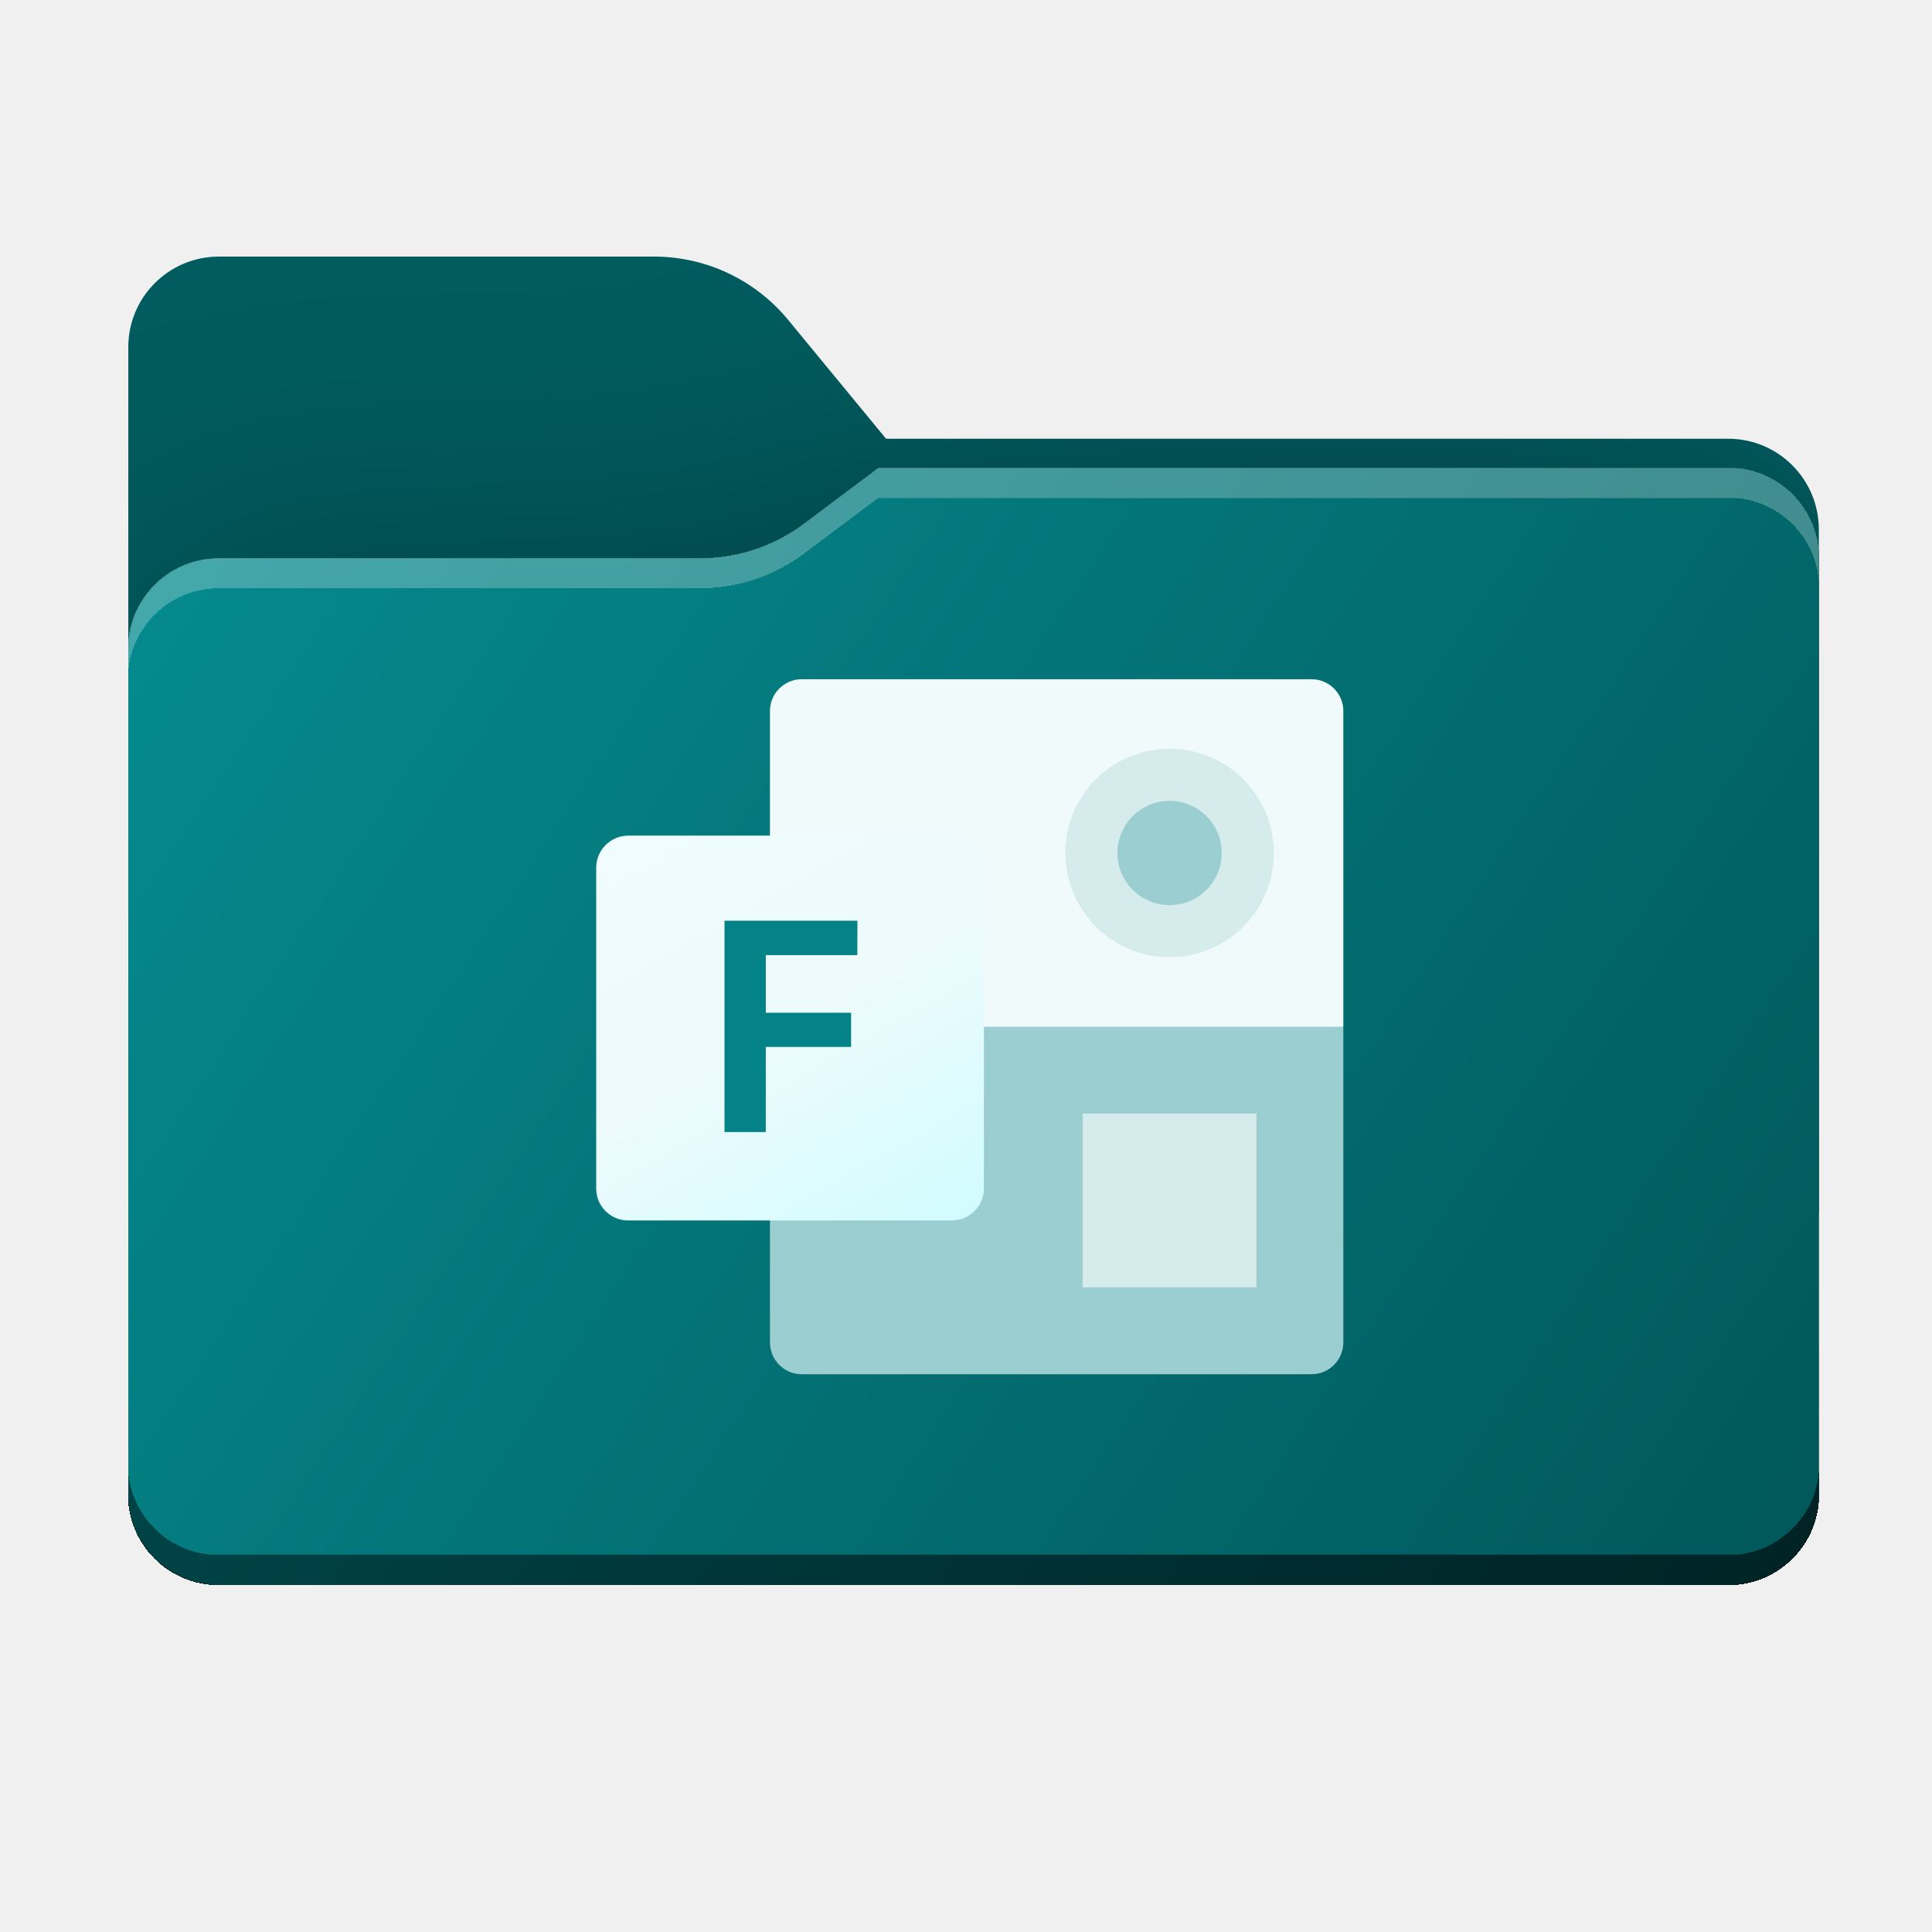
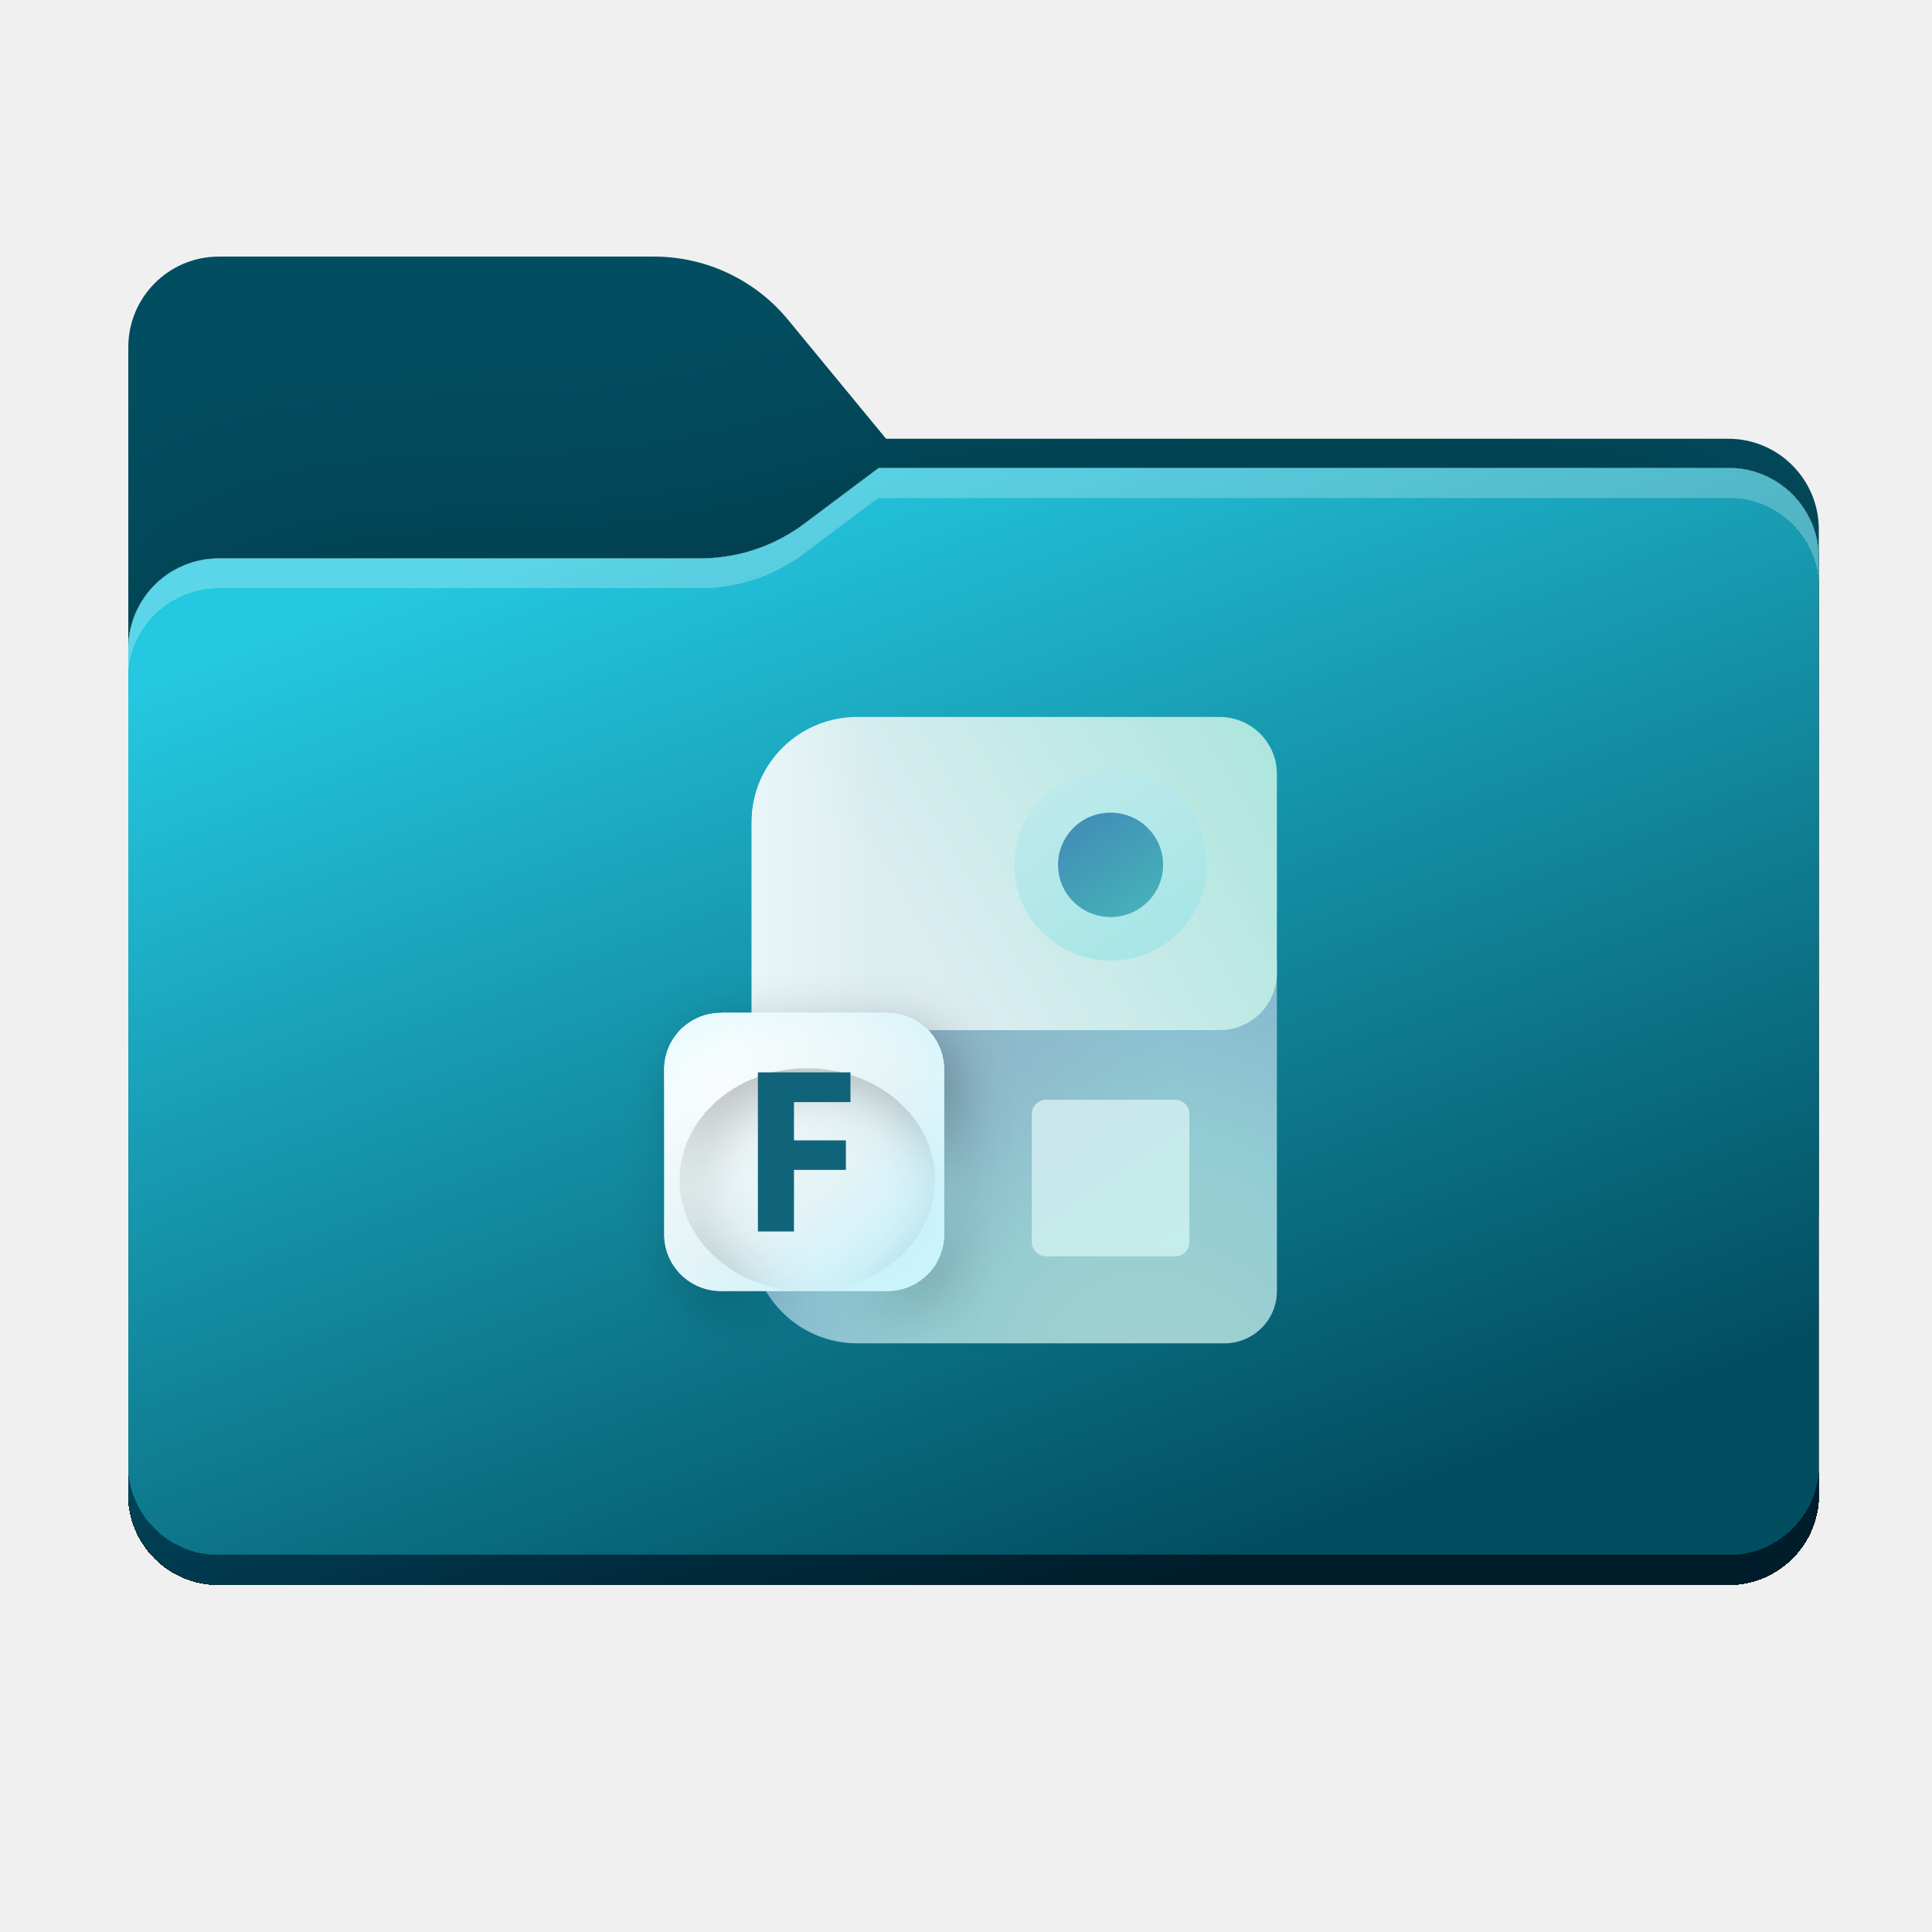
<svg xmlns="http://www.w3.org/2000/svg" width="256" height="256" viewBox="0 0 256 256" fill="none">
-   <path fill-rule="evenodd" clip-rule="evenodd" d="M104.425 42.378C100.056 37.073 93.544 34 86.671 34H29C22.373 34 17 39.373 17 46V58.137V68.2V160C17 166.627 22.373 172 29 172H229C235.627 172 241 166.627 241 160V70.137C241 63.51 235.627 58.137 229 58.137H117.404L104.425 42.378Z" fill="#015C5F" />
-   <mask id="mask0_719_17271" style="mask-type:alpha" maskUnits="userSpaceOnUse" x="17" y="34" width="224" height="138">
-     <path fill-rule="evenodd" clip-rule="evenodd" d="M104.425 42.378C100.056 37.073 93.544 34 86.671 34H29C22.373 34 17 39.373 17 46V58.137V68.2V160C17 166.627 22.373 172 29 172H229C235.627 172 241 166.627 241 160V70.137C241 63.51 235.627 58.137 229 58.137H117.404L104.425 42.378Z" fill="url(#paint0_linear_719_17271)" />
-   </mask>
-   <g mask="url(#mask0_719_17271)">
-     <g style="mix-blend-mode:multiply" filter="url(#filter0_f_719_17271)">
-       <path fill-rule="evenodd" clip-rule="evenodd" d="M92.789 74C97.764 74 102.605 72.387 106.586 69.402L116.459 62H229C235.627 62 241 67.373 241 74V108V160C241 166.627 235.627 172 229 172H29C22.373 172 17 166.627 17 160L17 108V86C17 79.373 22.373 74 29 74H87H92.789Z" fill="black" fill-opacity="0.3" />
+   <g clip-path="url(#clip0_4307_13713)">
+     <path d="M104.425 42.378C100.056 37.073 93.544 34 86.671 34H29C22.373 34 17 39.373 17 46V160C17 166.627 22.373 172 29 172H229C235.627 172 241 166.627 241 160V70.137C241 63.51 235.627 58.137 229 58.137H117.404L104.425 42.378Z" fill="url(#paint0_linear_4307_13713)" />
+     <mask id="mask0_4307_13713" style="mask-type:alpha" maskUnits="userSpaceOnUse" x="17" y="34" width="224" height="138">
+       <path fill-rule="evenodd" clip-rule="evenodd" d="M104.425 42.378C100.056 37.073 93.544 34 86.671 34H29C22.373 34 17 39.373 17 46V58.137V68.2V160C17 166.627 22.373 172 29 172H229C235.627 172 241 166.627 241 160V70.137C241 63.51 235.627 58.137 229 58.137H117.404L104.425 42.378Z" fill="url(#paint1_linear_4307_13713)" />
+     </mask>
+     <g mask="url(#mask0_4307_13713)">
+       <g filter="url(#filter0_f_4307_13713)" style="mix-blend-mode:multiply">
+         <path fill-rule="evenodd" clip-rule="evenodd" d="M92.789 74C97.764 74 102.605 72.387 106.586 69.402L116.459 62H229C235.627 62 241 67.373 241 74V108V160C241 166.627 235.627 172 229 172H29C22.373 172 17 166.627 17 160L17 108V86C17 79.373 22.373 74 29 74H87H92.789Z" fill="black" fill-opacity="0.3" />
+       </g>
    </g>
+     <g filter="url(#filter1_ii_4307_13713)">
+       <path d="M241 198C241 204.627 235.627 210 229 210H29C22.373 210 17 204.627 17 198V86C17 79.373 22.373 74 29 74H92.79C97.765 74 102.605 72.386 106.586 69.402L116.46 62H229C235.627 62 241 67.373 241 74V198Z" fill="url(#paint2_linear_4307_13713)" />
+     </g>
+     <path d="M99.6 145.721C99.6 135.534 107.908 127.277 118.159 127.277H169.197V171.083C169.197 174.902 166.081 178 162.237 178H113.6C105.868 178 99.6 171.77 99.6 164.086V145.723V145.721Z" fill="url(#paint3_radial_4307_13713)" />
+     <path d="M99.6 145.721C99.6 135.534 107.908 127.277 118.159 127.277H169.197V171.083C169.197 174.902 166.081 178 162.237 178H113.6C105.868 178 99.6 171.77 99.6 164.086V145.723V145.721Z" fill="url(#paint4_radial_4307_13713)" fill-opacity="0.8" />
+     <path d="M99.6 108.914C99.6 101.23 105.868 95 113.6 95H161.602C165.796 95 169.194 98.378 169.194 102.545V128.954C169.194 133.12 165.794 136.498 161.602 136.498H113.6C105.868 136.498 99.6 142.773 99.6 150.457V108.914Z" fill="url(#paint5_linear_4307_13713)" />
+     <path d="M99.6 108.914C99.6 101.23 105.868 95 113.6 95H161.602C165.796 95 169.194 98.378 169.194 102.545V128.954C169.194 133.12 165.794 136.498 161.602 136.498H113.6C105.868 136.498 99.6 142.773 99.6 150.457V108.914Z" fill="url(#paint6_linear_4307_13713)" />
+     <path d="M147.157 127.277C154.204 127.277 159.916 121.6 159.916 114.597C159.916 107.593 154.204 101.916 147.157 101.916C140.11 101.916 134.397 107.593 134.397 114.597C134.397 121.6 140.11 127.277 147.157 127.277Z" fill="url(#paint7_linear_4307_13713)" />
+     <path d="M147.157 121.513C151.002 121.513 154.117 118.417 154.117 114.596C154.117 110.775 151.002 107.679 147.157 107.679C143.313 107.679 140.197 110.775 140.197 114.596C140.197 118.417 143.313 121.513 147.157 121.513Z" fill="url(#paint8_linear_4307_13713)" />
+     <path d="M155.698 145.721H138.615C137.567 145.721 136.717 146.566 136.717 147.607V164.584C136.717 165.626 137.567 166.47 138.615 166.47H155.698C156.745 166.47 157.595 165.625 157.595 164.584V147.607C157.595 146.564 156.745 145.721 155.698 145.721Z" fill="url(#paint9_linear_4307_13713)" />
+     <path d="M117.578 134.194H95.54C91.376 134.194 88 137.548 88 141.686V163.591C88 167.729 91.376 171.083 95.54 171.083H117.578C121.742 171.083 125.118 167.729 125.118 163.591V141.686C125.118 137.548 121.742 134.194 117.578 134.194Z" fill="url(#paint10_radial_4307_13713)" />
+     <g filter="url(#filter2_d_4307_13713)">
+       <path d="M117.578 134.194H95.54C91.376 134.194 88 137.548 88 141.686V163.591C88 167.729 91.376 171.083 95.54 171.083H117.578C121.742 171.083 125.118 167.729 125.118 163.591V141.686C125.118 137.548 121.742 134.194 117.578 134.194Z" fill="url(#paint11_radial_4307_13713)" fill-opacity="0.6" shape-rendering="crispEdges" />
+     </g>
+     <path d="M112.69 146.033H105.204V151.106H112.084V155.017H105.204V163.177H100.426V142.094H112.69V146.035V146.033Z" fill="#0F647A" />
  </g>
-   <g filter="url(#filter1_ii_719_17271)">
-     <path fill-rule="evenodd" clip-rule="evenodd" d="M92.789 74C97.764 74 102.605 72.387 106.586 69.402L116.459 62H229C235.627 62 241 67.373 241 74V108V198C241 204.627 235.627 210 229 210H29C22.373 210 17 204.627 17 198L17 108V86C17 79.373 22.373 74 29 74H87H92.789Z" fill="url(#paint1_linear_719_17271)" />
-   </g>
-   <path d="M178 136.046V177.879C178 180.205 176.112 182.093 173.787 182.093H106.237C103.911 182.093 102.023 180.205 102.023 177.879V136.046L141.163 131.441L178 136.046Z" fill="#9ACED0" />
-   <path d="M106.237 90H173.787C176.112 90 178 91.888 178 94.213V136.047H102.023V94.213C102.023 91.888 103.911 90 106.237 90Z" fill="#F1FAFB" />
-   <path d="M143.465 147.559H166.488V170.582H143.465V147.559Z" fill="#D5EBEC" />
-   <path d="M154.977 126.837C162.606 126.837 168.791 120.652 168.791 113.023C168.791 105.394 162.606 99.209 154.977 99.209C147.348 99.209 141.163 105.394 141.163 113.023C141.163 120.652 147.348 126.837 154.977 126.837Z" fill="#D5EBEC" />
-   <path d="M154.977 119.93C158.792 119.93 161.884 116.838 161.884 113.023C161.884 109.209 158.792 106.116 154.977 106.116C151.163 106.116 148.07 109.209 148.07 113.023C148.07 116.838 151.163 119.93 154.977 119.93Z" fill="#9ACED0" />
-   <path d="M83.275 110.721H126.099C128.459 110.721 130.374 112.622 130.374 114.965V157.476C130.374 159.819 128.459 161.72 126.099 161.72H83.275C80.916 161.744 79 159.842 79 157.5V114.965C79 112.622 80.916 110.721 83.275 110.721Z" fill="url(#paint2_linear_719_17271)" />
-   <path d="M113.594 126.557H101.473V134.191H112.772V138.725H101.473V150H96V122H113.617L113.594 126.557Z" fill="#038387" />
  <defs>
-     <filter id="filter0_f_719_17271" x="-20" y="25" width="298" height="184" filterUnits="userSpaceOnUse" color-interpolation-filters="sRGB">
+     <filter id="filter0_f_4307_13713" x="-20" y="25" width="298" height="184" filterUnits="userSpaceOnUse" color-interpolation-filters="sRGB">
      <feFlood flood-opacity="0" result="BackgroundImageFix" />
      <feBlend mode="normal" in="SourceGraphic" in2="BackgroundImageFix" result="shape" />
-       <feGaussianBlur stdDeviation="18.5" result="effect1_foregroundBlur_719_17271" />
+       <feGaussianBlur stdDeviation="18.5" result="effect1_foregroundBlur_4307_13713" />
    </filter>
-     <filter id="filter1_ii_719_17271" x="17" y="62" width="224" height="148" filterUnits="userSpaceOnUse" color-interpolation-filters="sRGB">
+     <filter id="filter1_ii_4307_13713" x="17" y="62" width="224" height="148" filterUnits="userSpaceOnUse" color-interpolation-filters="sRGB">
      <feFlood flood-opacity="0" result="BackgroundImageFix" />
      <feBlend mode="normal" in="SourceGraphic" in2="BackgroundImageFix" result="shape" />
      <feColorMatrix in="SourceAlpha" type="matrix" values="0 0 0 0 0 0 0 0 0 0 0 0 0 0 0 0 0 0 127 0" result="hardAlpha" />
      <feOffset dy="4" />
      <feComposite in2="hardAlpha" operator="arithmetic" k2="-1" k3="1" />
      <feColorMatrix type="matrix" values="0 0 0 0 1 0 0 0 0 1 0 0 0 0 1 0 0 0 0.25 0" />
-       <feBlend mode="normal" in2="shape" result="effect1_innerShadow_719_17271" />
+       <feBlend mode="normal" in2="shape" result="effect1_innerShadow_4307_13713" />
      <feColorMatrix in="SourceAlpha" type="matrix" values="0 0 0 0 0 0 0 0 0 0 0 0 0 0 0 0 0 0 127 0" result="hardAlpha" />
      <feOffset dy="-4" />
      <feComposite in2="hardAlpha" operator="arithmetic" k2="-1" k3="1" />
      <feColorMatrix type="matrix" values="0 0 0 0 0 0 0 0 0 0 0 0 0 0 0 0 0 0 0.9 0" />
-       <feBlend mode="soft-light" in2="effect1_innerShadow_719_17271" result="effect2_innerShadow_719_17271" />
+       <feBlend mode="soft-light" in2="effect1_innerShadow_4307_13713" result="effect2_innerShadow_4307_13713" />
    </filter>
-     <linearGradient id="paint0_linear_719_17271" x1="17" y1="34" x2="197.768" y2="215.142" gradientUnits="userSpaceOnUse">
+     <filter id="filter2_d_4307_13713" x="83" y="129.194" width="51.118" height="50.889" filterUnits="userSpaceOnUse" color-interpolation-filters="sRGB">
+       <feFlood flood-opacity="0" result="BackgroundImageFix" />
+       <feColorMatrix in="SourceAlpha" type="matrix" values="0 0 0 0 0 0 0 0 0 0 0 0 0 0 0 0 0 0 127 0" result="hardAlpha" />
+       <feOffset dx="2" dy="2" />
+       <feGaussianBlur stdDeviation="3.5" />
+       <feComposite in2="hardAlpha" operator="out" />
+       <feColorMatrix type="matrix" values="0 0 0 0 0 0 0 0 0 0 0 0 0 0 0 0 0 0 0.25 0" />
+       <feBlend mode="normal" in2="BackgroundImageFix" result="effect1_dropShadow_4307_13713" />
+       <feBlend mode="normal" in="SourceGraphic" in2="effect1_dropShadow_4307_13713" result="shape" />
+     </filter>
+     <linearGradient id="paint0_linear_4307_13713" x1="17" y1="34" x2="197.768" y2="215.142" gradientUnits="userSpaceOnUse">
+       <stop stop-color="#024E61" />
+     </linearGradient>
+     <linearGradient id="paint1_linear_4307_13713" x1="17" y1="34" x2="197.768" y2="215.142" gradientUnits="userSpaceOnUse">
      <stop stop-color="#05815D" />
      <stop offset="1" stop-color="#0C575F" />
    </linearGradient>
-     <linearGradient id="paint1_linear_719_17271" x1="17" y1="62" x2="241" y2="210" gradientUnits="userSpaceOnUse">
-       <stop stop-color="#058C90" />
-       <stop offset="1" stop-color="#01575A" />
+     <linearGradient id="paint2_linear_4307_13713" x1="176.439" y1="200.973" x2="119.815" y2="52.533" gradientUnits="userSpaceOnUse">
+       <stop stop-color="#024E61" />
+       <stop offset="1" stop-color="#24C8E0" />
    </linearGradient>
-     <linearGradient id="paint2_linear_719_17271" x1="87.929" y1="107.399" x2="121.102" y2="165.276" gradientUnits="userSpaceOnUse">
-       <stop stop-color="#F0FCFD" />
-       <stop offset="0.5" stop-color="#EDFBFC" />
-       <stop offset="1" stop-color="#D1FCFF" />
+     <radialGradient id="paint3_radial_4307_13713" cx="0" cy="0" r="1" gradientTransform="matrix(-42.5346 -68.831 -62.6099 38.1966 153.673 185.868)" gradientUnits="userSpaceOnUse">
+       <stop stop-color="#A3D2D0" />
+       <stop offset="0.45" stop-color="#92CCD3" />
+       <stop offset="0.8" stop-color="#84B6CE" />
+     </radialGradient>
+     <radialGradient id="paint4_radial_4307_13713" cx="0" cy="0" r="1" gradientTransform="matrix(-27.7895 -26.0381 -20.2514 21.3378 120.643 135.669)" gradientUnits="userSpaceOnUse">
+       <stop stop-color="#90B3C6" />
+       <stop offset="0.99" stop-color="#90B3C6" stop-opacity="0" />
+     </radialGradient>
+     <linearGradient id="paint5_linear_4307_13713" x1="104.443" y1="134.279" x2="170.106" y2="96.122" gradientUnits="userSpaceOnUse">
+       <stop offset="0.23" stop-color="#DDEEF1" />
+       <stop offset="1" stop-color="#ABE5DC" />
    </linearGradient>
+     <linearGradient id="paint6_linear_4307_13713" x1="118.772" y1="122.729" x2="99.6" y2="122.729" gradientUnits="userSpaceOnUse">
+       <stop offset="0.18" stop-color="#E8F6F8" stop-opacity="0" />
+       <stop offset="1" stop-color="#E8F6F8" />
+     </linearGradient>
+     <linearGradient id="paint7_linear_4307_13713" x1="139.084" y1="103.012" x2="155.35" y2="126.658" gradientUnits="userSpaceOnUse">
+       <stop stop-color="#BEEAEC" />
+       <stop offset="1" stop-color="#A6E5E6" />
+     </linearGradient>
+     <linearGradient id="paint8_linear_4307_13713" x1="142.753" y1="108.278" x2="151.626" y2="121.175" gradientUnits="userSpaceOnUse">
+       <stop stop-color="#418DB6" />
+       <stop offset="1" stop-color="#47B2B9" />
+     </linearGradient>
+     <linearGradient id="paint9_linear_4307_13713" x1="140.551" y1="146.618" x2="153.859" y2="165.964" gradientUnits="userSpaceOnUse">
+       <stop stop-color="#CAE6ED" />
+       <stop offset="1" stop-color="#C5EDE9" />
+     </linearGradient>
+     <radialGradient id="paint10_radial_4307_13713" cx="0" cy="0" r="1" gradientTransform="matrix(37.1108 36.8862 37.1238 -36.8733 88.6538 135.525)" gradientUnits="userSpaceOnUse">
+       <stop offset="0.06" stop-color="white" />
+       <stop offset="0.59" stop-color="#E3F3F6" />
+       <stop offset="0.94" stop-color="#BFF2FF" />
+     </radialGradient>
+     <radialGradient id="paint11_radial_4307_13713" cx="0" cy="0" r="1" gradientUnits="userSpaceOnUse" gradientTransform="translate(106.97 156.33) rotate(90) scale(25.8243 29.5875)">
+       <stop offset="0.57" stop-color="#F5FEFF" stop-opacity="0" />
+       <stop offset="0.97" stop-color="#D6F7FC" />
+     </radialGradient>
+     <clipPath id="clip0_4307_13713">
+       <rect width="256" height="256" fill="white" />
+     </clipPath>
  </defs>
</svg>
